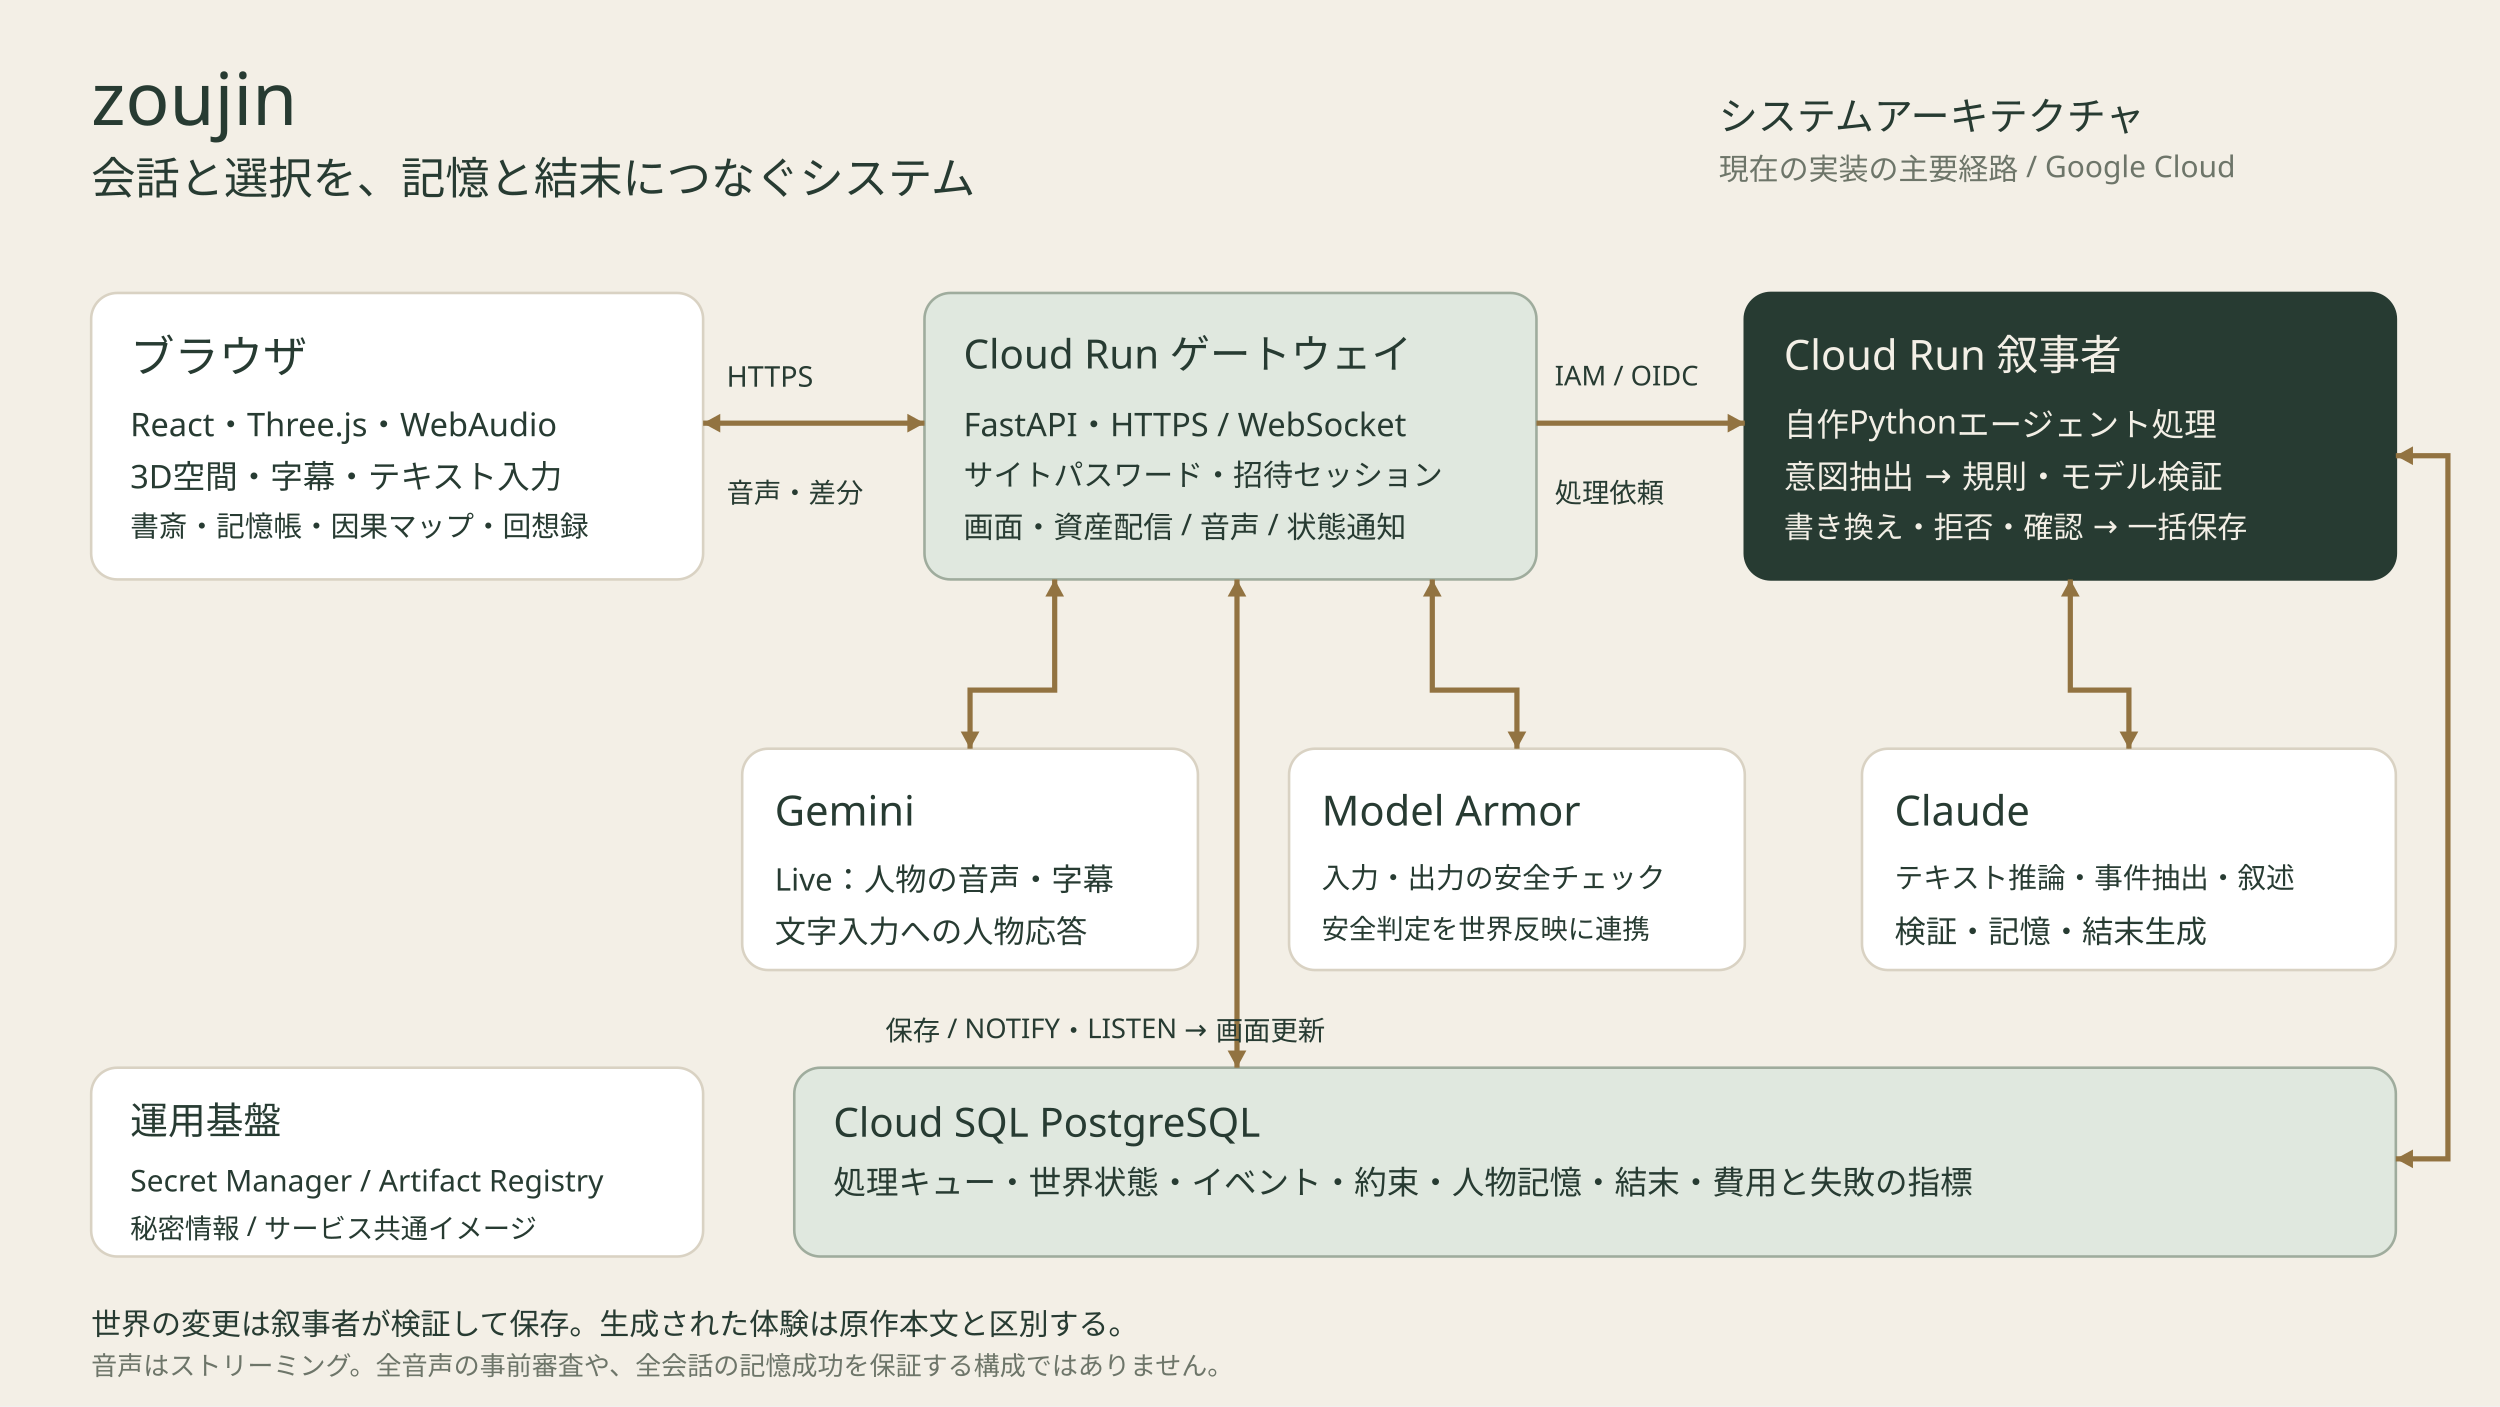
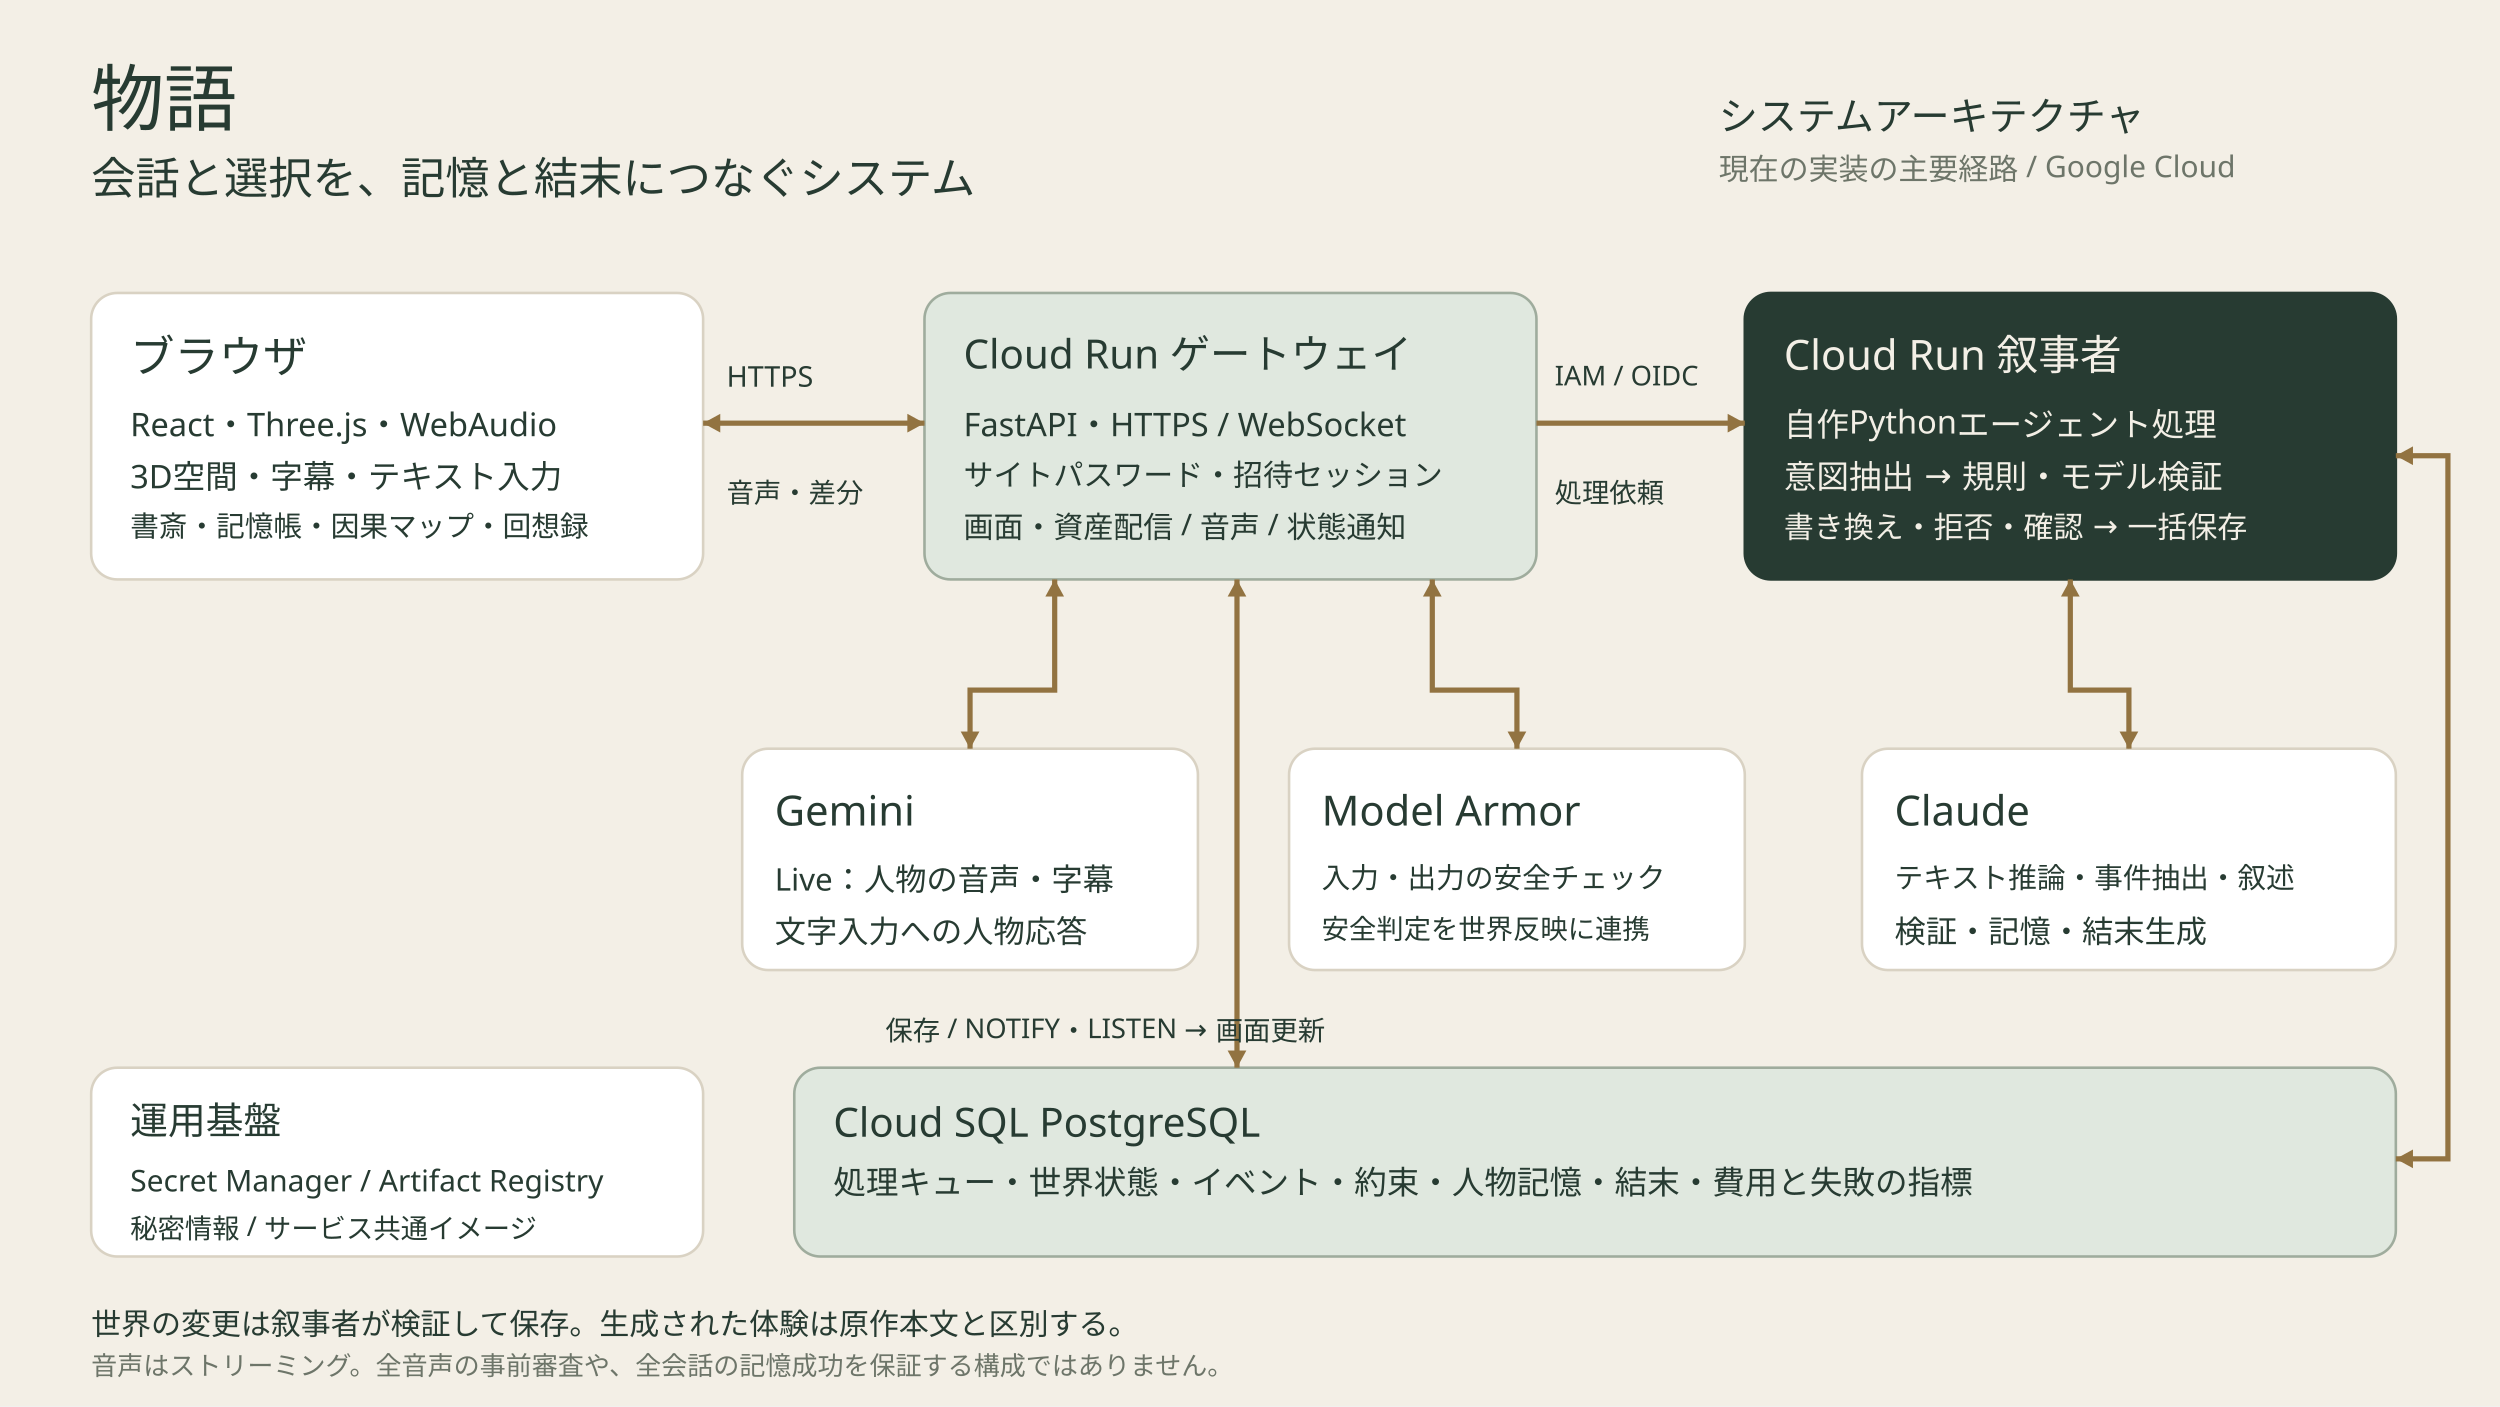
<svg xmlns="http://www.w3.org/2000/svg" width="1920" height="1080" viewBox="0 0 1920 1080">
  <rect width="1920" height="1080" fill="#f3efe6" />
-   <text x="70" y="96" font-family="Hiragino Sans,Hiragino Kaku Gothic ProN,Noto Sans JP,sans-serif" font-size="56" fill="#273b32">zoujin</text>
+   <text x="70" y="96" font-family="Hiragino Sans,Hiragino Kaku Gothic ProN,Noto Sans JP,sans-serif" font-size="56" fill="#273b32">物語</text>
  <text x="70" y="149" font-family="Hiragino Sans,Hiragino Kaku Gothic ProN,Noto Sans JP,sans-serif" font-size="34" fill="#273b32">会話と選択を、記憶と結末につなぐシステム</text>
  <text x="1320" y="100" font-family="Hiragino Sans,Hiragino Kaku Gothic ProN,Noto Sans JP,sans-serif" font-size="30" fill="#273b32">システムアーキテクチャ</text>
  <text x="1320" y="138" font-family="Hiragino Sans,Hiragino Kaku Gothic ProN,Noto Sans JP,sans-serif" font-size="23" fill="#6d7569">現在の実装の主要経路  /  Google Cloud</text>
  <rect x="70" y="225" width="470" height="220" rx="20" fill="#ffffff" stroke="#d9d2c3" stroke-width="2" />
  <text x="100" y="286" font-family="Hiragino Sans,Hiragino Kaku Gothic ProN,Noto Sans JP,sans-serif" font-size="34" fill="#273b32">ブラウザ</text>
  <text x="100" y="335" font-family="Hiragino Sans,Hiragino Kaku Gothic ProN,Noto Sans JP,sans-serif" font-size="25" fill="#273b32">React・Three.js・WebAudio</text>
  <text x="100" y="375" font-family="Hiragino Sans,Hiragino Kaku Gothic ProN,Noto Sans JP,sans-serif" font-size="25" fill="#273b32">3D空間・字幕・テキスト入力</text>
  <text x="100" y="412" font-family="Hiragino Sans,Hiragino Kaku Gothic ProN,Noto Sans JP,sans-serif" font-size="22" fill="#273b32">書斎・記憶帳・因果マップ・回想録</text>
  <rect x="710" y="225" width="470" height="220" rx="20" fill="#e0e8df" stroke="#9fac9d" stroke-width="2" />
  <text x="740" y="283" font-family="Hiragino Sans,Hiragino Kaku Gothic ProN,Noto Sans JP,sans-serif" font-size="31" fill="#273b32">Cloud Run  ゲートウェイ</text>
  <text x="740" y="335" font-family="Hiragino Sans,Hiragino Kaku Gothic ProN,Noto Sans JP,sans-serif" font-size="25" fill="#273b32">FastAPI・HTTPS / WebSocket</text>
  <text x="740" y="373" font-family="Hiragino Sans,Hiragino Kaku Gothic ProN,Noto Sans JP,sans-serif" font-size="23" fill="#273b32">サイトパスワード・招待セッション</text>
  <text x="740" y="413" font-family="Hiragino Sans,Hiragino Kaku Gothic ProN,Noto Sans JP,sans-serif" font-size="23" fill="#273b32">画面・資産配信 / 音声 / 状態通知</text>
  <rect x="1340" y="225" width="500" height="220" rx="20" fill="#273b32" stroke="#273b32" stroke-width="2" />
  <text x="1370" y="284" font-family="Hiragino Sans,Hiragino Kaku Gothic ProN,Noto Sans JP,sans-serif" font-size="32" fill="#f3efe6">Cloud Run  叙事者</text>
  <text x="1370" y="335" font-family="Hiragino Sans,Hiragino Kaku Gothic ProN,Noto Sans JP,sans-serif" font-size="25" fill="#f3efe6">自作Pythonエージェント処理</text>
  <text x="1370" y="375" font-family="Hiragino Sans,Hiragino Kaku Gothic ProN,Noto Sans JP,sans-serif" font-size="25" fill="#f3efe6">意図抽出 → 規則・モデル検証</text>
  <text x="1370" y="413" font-family="Hiragino Sans,Hiragino Kaku Gothic ProN,Noto Sans JP,sans-serif" font-size="23" fill="#f3efe6">書き換え・拒否・確認 → 一括保存</text>
  <polyline points="540,325 710,325" fill="none" stroke="#927341" stroke-width="4" />
  <polygon points="710,325 696.836,332.191 696.836,317.809" fill="#927341" />
  <polygon points="540,325 553.164,317.809 553.164,332.191" fill="#927341" />
  <text x="558" y="297" font-family="Hiragino Sans,Hiragino Kaku Gothic ProN,Noto Sans JP,sans-serif" font-size="22" fill="#273b32">HTTPS</text>
  <text x="558" y="386" font-family="Hiragino Sans,Hiragino Kaku Gothic ProN,Noto Sans JP,sans-serif" font-size="21" fill="#273b32">音声・差分</text>
  <polyline points="1180,325 1340,325" fill="none" stroke="#927341" stroke-width="4" />
  <polygon points="1340,325 1326.836,332.191 1326.836,317.809" fill="#927341" />
  <text x="1194" y="296" font-family="Hiragino Sans,Hiragino Kaku Gothic ProN,Noto Sans JP,sans-serif" font-size="21" fill="#273b32">IAM / OIDC</text>
  <text x="1194" y="386" font-family="Hiragino Sans,Hiragino Kaku Gothic ProN,Noto Sans JP,sans-serif" font-size="21" fill="#273b32">処理依頼</text>
  <rect x="570" y="575" width="350" height="170" rx="20" fill="#ffffff" stroke="#d9d2c3" stroke-width="2" />
  <text x="595" y="634" font-family="Hiragino Sans,Hiragino Kaku Gothic ProN,Noto Sans JP,sans-serif" font-size="32" fill="#273b32">Gemini</text>
  <text x="595" y="684" font-family="Hiragino Sans,Hiragino Kaku Gothic ProN,Noto Sans JP,sans-serif" font-size="24" fill="#273b32">Live：人物の音声・字幕</text>
  <text x="595" y="724" font-family="Hiragino Sans,Hiragino Kaku Gothic ProN,Noto Sans JP,sans-serif" font-size="24" fill="#273b32">文字入力への人物応答</text>
  <polyline points="810,445 810,530 745,530 745,575" fill="none" stroke="#927341" stroke-width="4" />
  <polygon points="745,575 737.809,561.836 752.191,561.836" fill="#927341" />
  <polygon points="810,445 817.191,458.164 802.809,458.164" fill="#927341" />
  <rect x="990" y="575" width="350" height="170" rx="20" fill="#ffffff" stroke="#d9d2c3" stroke-width="2" />
  <text x="1015" y="634" font-family="Hiragino Sans,Hiragino Kaku Gothic ProN,Noto Sans JP,sans-serif" font-size="32" fill="#273b32">Model Armor</text>
  <text x="1015" y="682" font-family="Hiragino Sans,Hiragino Kaku Gothic ProN,Noto Sans JP,sans-serif" font-size="22" fill="#273b32">入力・出力の安全チェック</text>
  <text x="1015" y="721" font-family="Hiragino Sans,Hiragino Kaku Gothic ProN,Noto Sans JP,sans-serif" font-size="21" fill="#273b32">安全判定を世界反映に連携</text>
  <polyline points="1100,445 1100,530 1165,530 1165,575" fill="none" stroke="#927341" stroke-width="4" />
  <polygon points="1165,575 1157.809,561.836 1172.191,561.836" fill="#927341" />
  <polygon points="1100,445 1107.191,458.164 1092.809,458.164" fill="#927341" />
  <rect x="1430" y="575" width="410" height="170" rx="20" fill="#ffffff" stroke="#d9d2c3" stroke-width="2" />
  <text x="1455" y="634" font-family="Hiragino Sans,Hiragino Kaku Gothic ProN,Noto Sans JP,sans-serif" font-size="32" fill="#273b32">Claude</text>
  <text x="1455" y="682" font-family="Hiragino Sans,Hiragino Kaku Gothic ProN,Noto Sans JP,sans-serif" font-size="22" fill="#273b32">テキスト推論・事件抽出・叙述</text>
  <text x="1455" y="724" font-family="Hiragino Sans,Hiragino Kaku Gothic ProN,Noto Sans JP,sans-serif" font-size="24" fill="#273b32">検証・記憶・結末生成</text>
  <polyline points="1590,445 1590,530 1635,530 1635,575" fill="none" stroke="#927341" stroke-width="4" />
  <polygon points="1635,575 1627.809,561.836 1642.191,561.836" fill="#927341" />
  <polygon points="1590,445 1597.191,458.164 1582.809,458.164" fill="#927341" />
  <rect x="610" y="820" width="1230" height="145" rx="20" fill="#e0e8df" stroke="#9fac9d" stroke-width="2" />
  <text x="640" y="873" font-family="Hiragino Sans,Hiragino Kaku Gothic ProN,Noto Sans JP,sans-serif" font-size="31" fill="#273b32">Cloud SQL  PostgreSQL</text>
  <text x="640" y="917" font-family="Hiragino Sans,Hiragino Kaku Gothic ProN,Noto Sans JP,sans-serif" font-size="25" fill="#273b32">処理キュー・世界状態・イベント・約束・人物記憶・結末・費用と失敗の指標</text>
  <polyline points="950,445 950,820" fill="none" stroke="#927341" stroke-width="4" />
  <polygon points="950,820 942.809,806.836 957.191,806.836" fill="#927341" />
  <polygon points="950,445 957.191,458.164 942.809,458.164" fill="#927341" />
  <text x="680" y="799" font-family="Hiragino Sans,Hiragino Kaku Gothic ProN,Noto Sans JP,sans-serif" font-size="21" fill="#273b32">保存 / NOTIFY・LISTEN → 画面更新</text>
  <polyline points="1840,350 1880,350 1880,890 1840,890" fill="none" stroke="#927341" stroke-width="4" />
  <polygon points="1840,890 1853.164,882.809 1853.164,897.191" fill="#927341" />
  <polygon points="1840,350 1853.164,342.809 1853.164,357.191" fill="#927341" />
  <rect x="70" y="820" width="470" height="145" rx="20" fill="#ffffff" stroke="#d9d2c3" stroke-width="2" />
  <text x="100" y="871" font-family="Hiragino Sans,Hiragino Kaku Gothic ProN,Noto Sans JP,sans-serif" font-size="29" fill="#273b32">運用基盤</text>
  <text x="100" y="915" font-family="Hiragino Sans,Hiragino Kaku Gothic ProN,Noto Sans JP,sans-serif" font-size="23" fill="#273b32">Secret Manager / Artifact Registry</text>
  <text x="100" y="951" font-family="Hiragino Sans,Hiragino Kaku Gothic ProN,Noto Sans JP,sans-serif" font-size="21" fill="#273b32">秘密情報 / サービス共通イメージ</text>
  <text x="70" y="1025" font-family="Hiragino Sans,Hiragino Kaku Gothic ProN,Noto Sans JP,sans-serif" font-size="23" fill="#273b32">世界の変更は叙事者が検証して保存。生成された体験は原作本文と区別する。</text>
  <text x="70" y="1056" font-family="Hiragino Sans,Hiragino Kaku Gothic ProN,Noto Sans JP,sans-serif" font-size="20" fill="#6d7569">音声はストリーミング。全音声の事前審査や、全会話の記憶成功を保証する構成ではありません。</text>
</svg>
